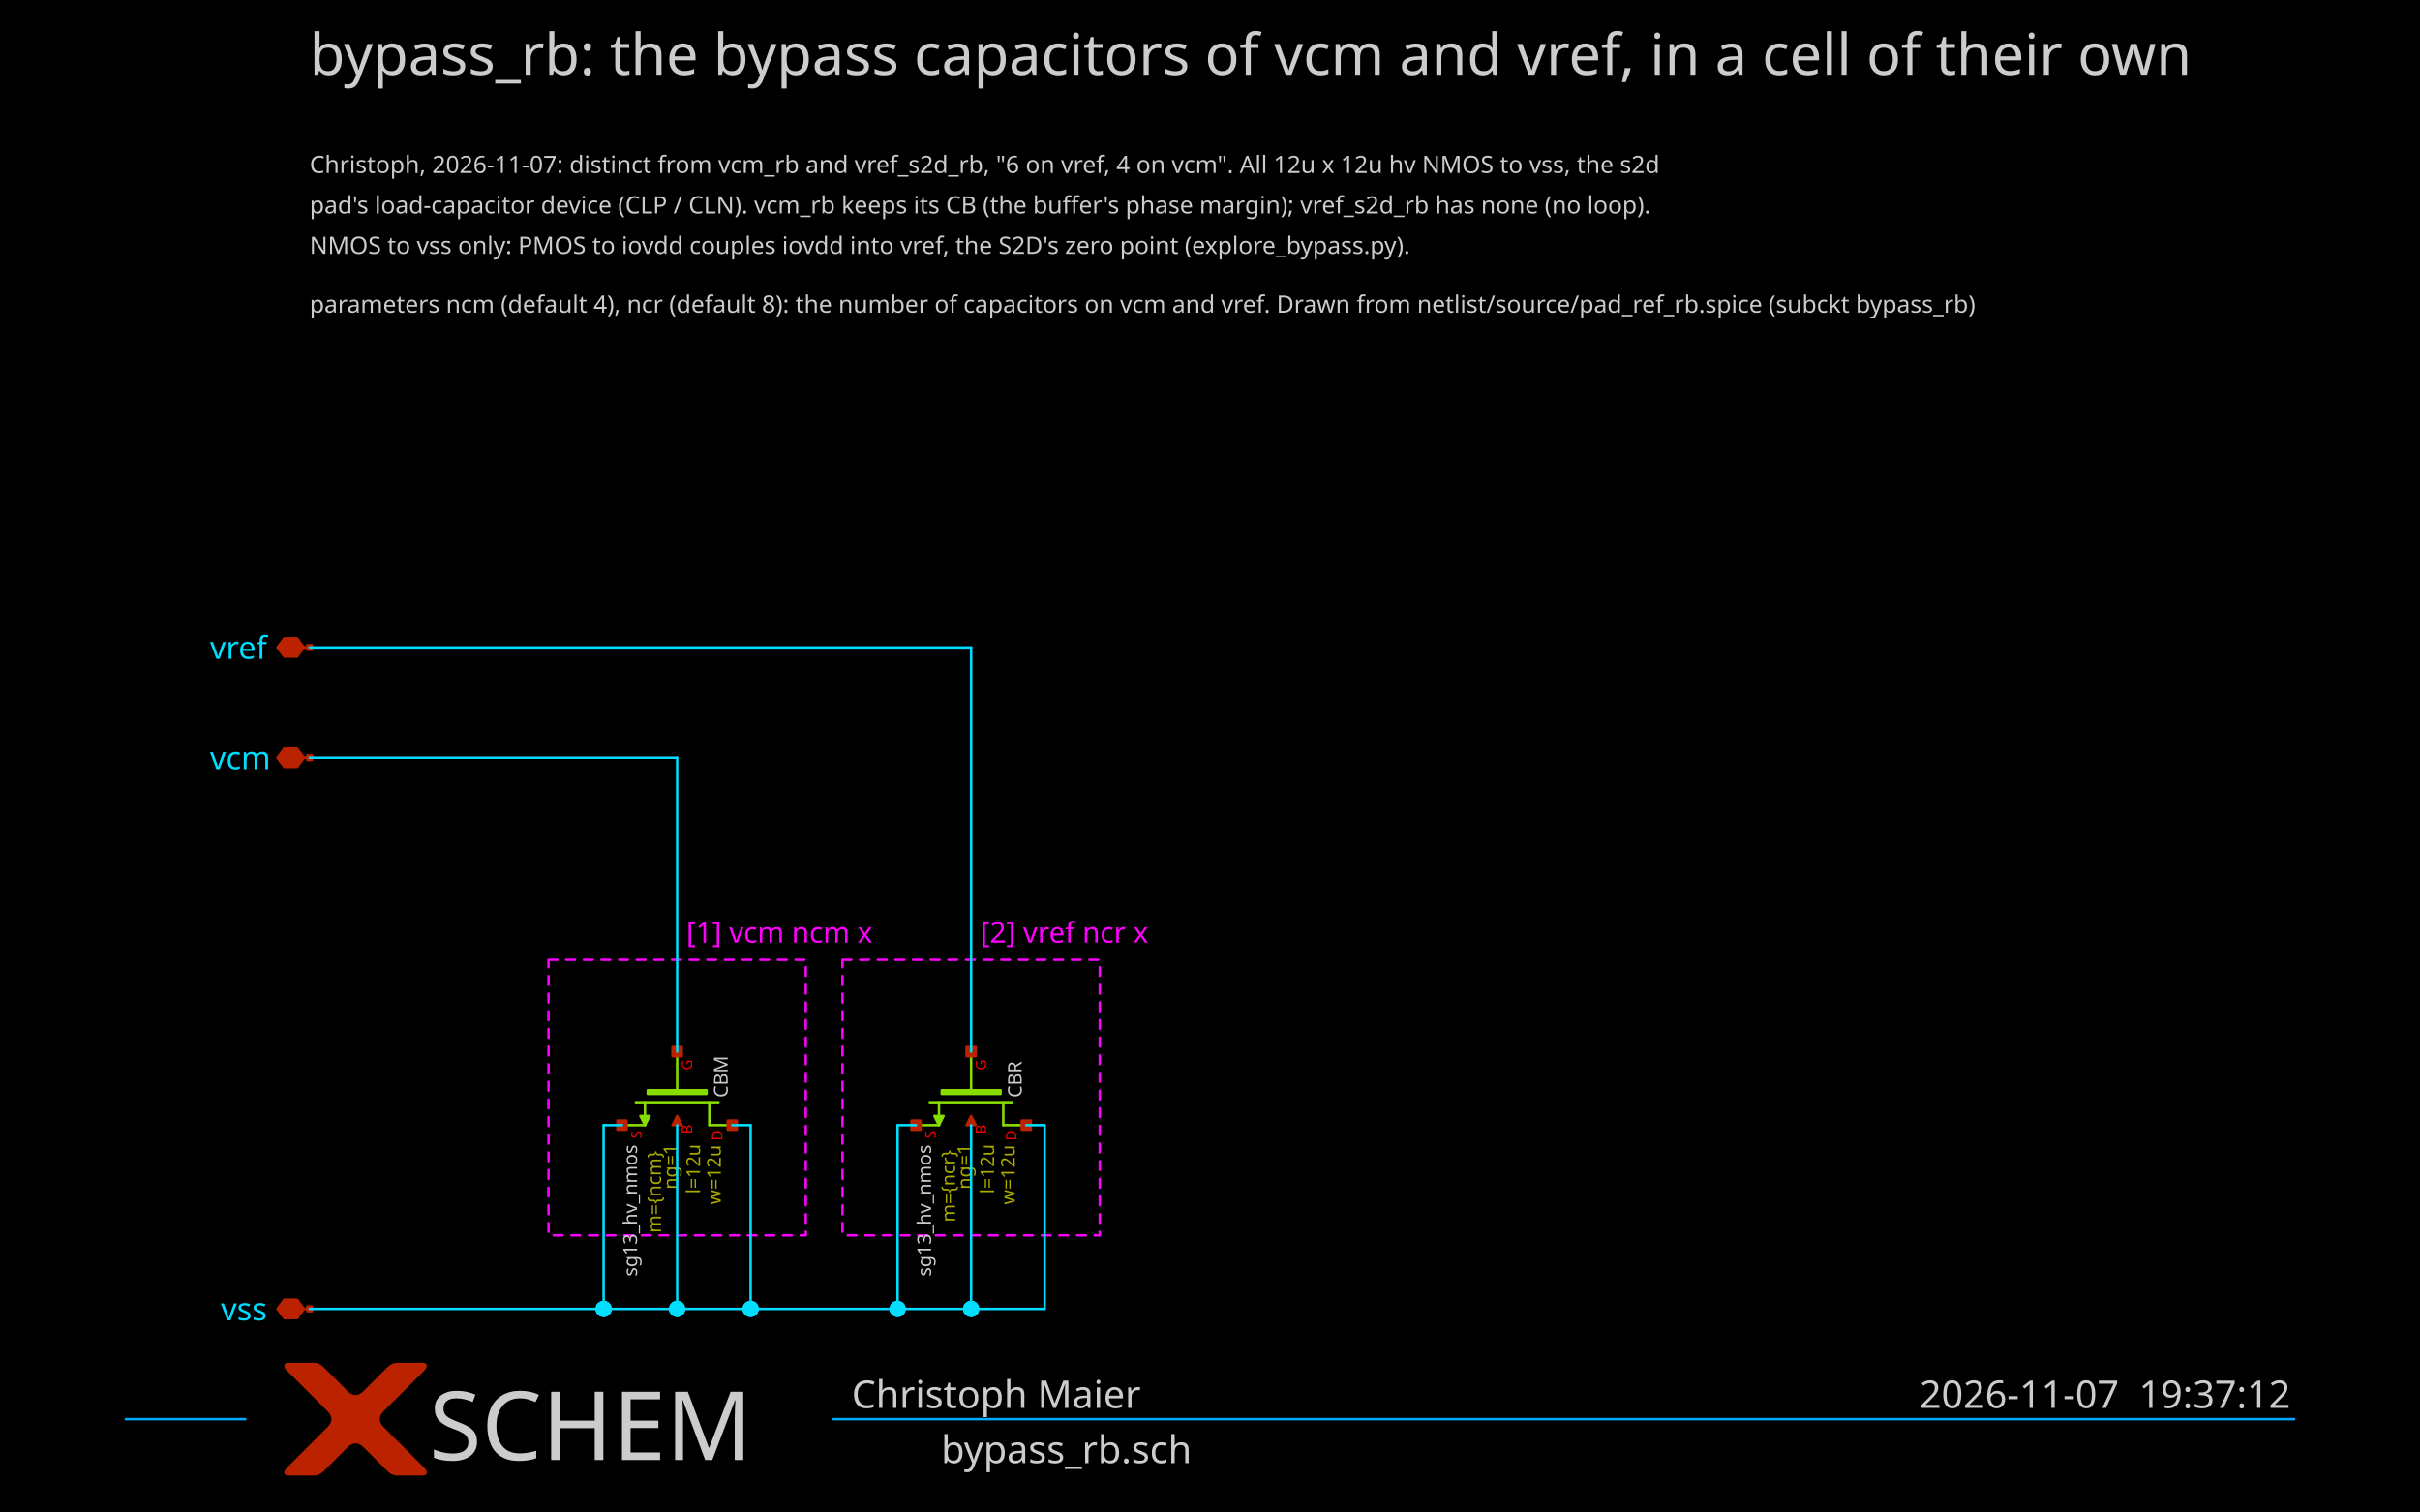
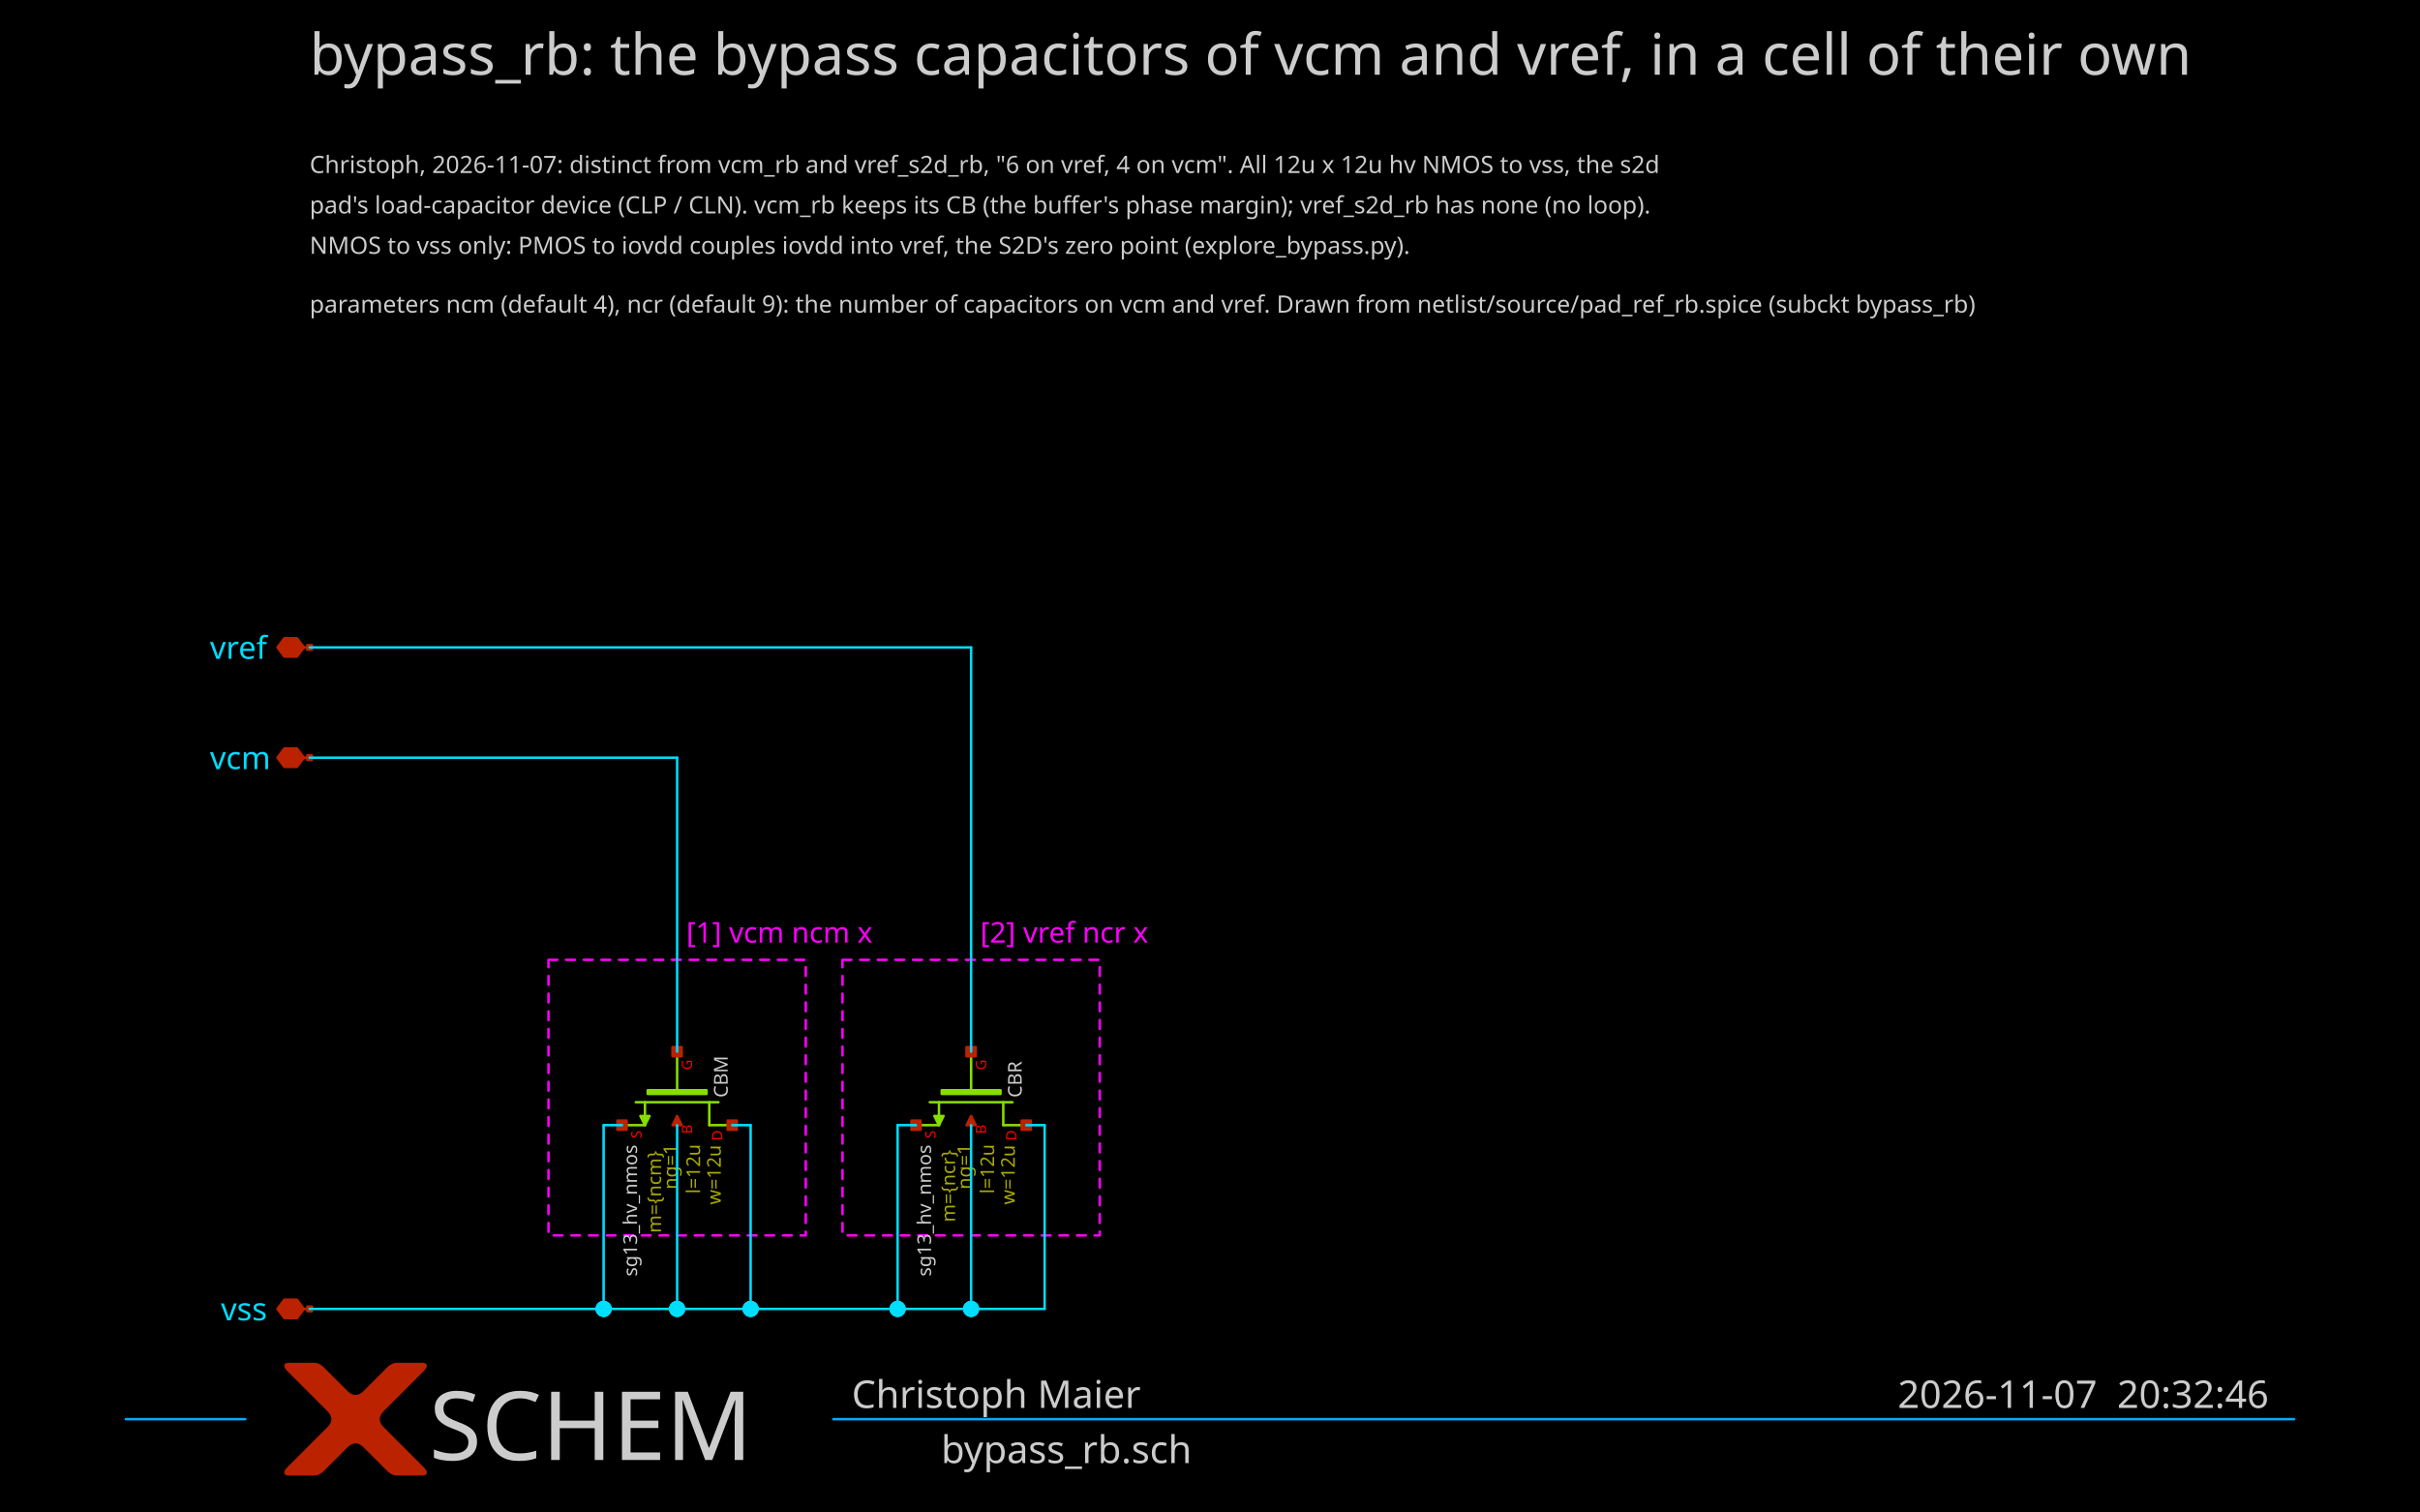
<svg xmlns="http://www.w3.org/2000/svg" width="1111" height="694" version="1.1">
  <style type="text/css">
.l0{
  fill: #000000;
  stroke: #000000;
  stroke-linecap:round;
  stroke-linejoin:round;
  stroke-width: 1.139;
}
.l1{
  fill: #00ddff;
  stroke: #00ddff;
  stroke-linecap:round;
  stroke-linejoin:round;
  stroke-width: 1.139;
}
.l2{
  fill: #4f4f4f; fill-opacity: 0.2;
  stroke: #4f4f4f;
  stroke-linecap:round;
  stroke-linejoin:round;
  stroke-width: 1.139;
}
.l3{
  fill: #cccccc; fill-opacity: 0.5;
  stroke: #cccccc;
  stroke-linecap:round;
  stroke-linejoin:round;
  stroke-width: 1.139;
}
.l4{
  fill: #88dd00;
  stroke: #88dd00;
  stroke-linecap:round;
  stroke-linejoin:round;
  stroke-width: 1.139;
}
.l5{
  fill: #bb2200;
  stroke: #bb2200;
  stroke-linecap:round;
  stroke-linejoin:round;
  stroke-width: 1.139;
}
.l6{
  fill: #00aaff; fill-opacity: 0.5;
  stroke: #00aaff;
  stroke-linecap:round;
  stroke-linejoin:round;
  stroke-width: 1.139;
}
.l7{
  fill: #ff0000; fill-opacity: 0.5;
  stroke: #ff0000;
  stroke-linecap:round;
  stroke-linejoin:round;
  stroke-width: 1.139;
}
.l8{
  fill: #ffff00; fill-opacity: 0.5;
  stroke: #ffff00;
  stroke-linecap:round;
  stroke-linejoin:round;
  stroke-width: 1.139;
}
.l9{
  fill: #ffffff; fill-opacity: 0.5;
  stroke: #ffffff;
  stroke-linecap:round;
  stroke-linejoin:round;
  stroke-width: 1.139;
}
.l10{
  fill: #ff00ff;
  stroke: #ff00ff;
  stroke-linecap:round;
  stroke-linejoin:round;
  stroke-width: 1.139;
}
.l11{
  fill: #00ff00; fill-opacity: 0.5;
  stroke: #00ff00;
  stroke-linecap:round;
  stroke-linejoin:round;
  stroke-width: 1.139;
}
.l12{
  fill: #0044ff; fill-opacity: 0.5;
  stroke: #0044ff;
  stroke-linecap:round;
  stroke-linejoin:round;
  stroke-width: 1.139;
}
.l13{
  fill: #aaaa00; fill-opacity: 0.5;
  stroke: #aaaa00;
  stroke-linecap:round;
  stroke-linejoin:round;
  stroke-width: 1.139;
}
.l14{
  fill: #aaccaa; fill-opacity: 0.2;
  stroke: #aaccaa;
  stroke-linecap:round;
  stroke-linejoin:round;
  stroke-width: 1.139;
}
.l15{
  fill: #ff7777; fill-opacity: 0.5;
  stroke: #ff7777;
  stroke-linecap:round;
  stroke-linejoin:round;
  stroke-width: 1.139;
}
.l16{
  fill: #bfff81; fill-opacity: 0.5;
  stroke: #bfff81;
  stroke-linecap:round;
  stroke-linejoin:round;
  stroke-width: 1.139;
}
.l17{
  fill: #00ffcc; fill-opacity: 0.2;
  stroke: #00ffcc;
  stroke-linecap:round;
  stroke-linejoin:round;
  stroke-width: 1.139;
}
.l18{
  fill: #ce0097; fill-opacity: 0.5;
  stroke: #ce0097;
  stroke-linecap:round;
  stroke-linejoin:round;
  stroke-width: 1.139;
}
.l19{
  fill: #d2d46b; fill-opacity: 0.2;
  stroke: #d2d46b;
  stroke-linecap:round;
  stroke-linejoin:round;
  stroke-width: 1.139;
}
.l20{
  fill: #ef6158; fill-opacity: 0.2;
  stroke: #ef6158;
  stroke-linecap:round;
  stroke-linejoin:round;
  stroke-width: 1.139;
}
.l21{
  fill: #fdb200; fill-opacity: 0.2;
  stroke: #fdb200;
  stroke-linecap:round;
  stroke-linejoin:round;
  stroke-width: 1.139;
}
text {font-family: Sans-Serif;}
</style>
  <rect class="l0" x="0" y="0" width="1111" height="694" />
  <path class="l4" d="M291.88 506.016L329.841 506.016" />
  <path class="l4" d="M325.623 516.56L336.168 516.56" />
  <path class="l4" d="M285.553 516.56L296.098 516.56" />
  <path class="l4" d="M296.098 506.016L296.098 516.56" />
  <path class="l4" d="M325.623 506.016L325.623 516.56" />
  <path class="l4" d="M310.861 482.817L310.861 501.376" />
  <path class="l4" d="M293.989 512.342L296.098 516.56L298.207 512.342L293.989 512.342" />
  <path class="l4" d="M297.363 500.532L324.358 500.532L324.358 502.219L297.363 502.219L297.363 500.532z" />
  <path class="l4" d="M426.853 506.016L464.815 506.016" />
  <path class="l4" d="M460.597 516.56L471.142 516.56" />
  <path class="l4" d="M420.527 516.56L431.071 516.56" />
  <path class="l4" d="M431.071 506.016L431.071 516.56" />
  <path class="l4" d="M460.597 506.016L460.597 516.56" />
  <path class="l4" d="M445.834 482.817L445.834 501.376" />
  <path class="l4" d="M428.962 512.342L431.071 516.56L433.18 512.342L428.962 512.342" />
  <path class="l4" d="M432.337 500.532L459.331 500.532L459.331 502.219L432.337 502.219L432.337 500.532z" />
  <path class="l5" d="M139.508 600.919L142.144 600.919" />
  <path class="l5" d="M130.545 605.137L127.381 600.919L130.545 596.701L136.344 596.701L139.508 600.919L136.344 605.137L130.545 605.137" />
  <path class="l5" d="M141.089 599.864L143.198 599.864L143.198 601.973L141.089 601.973L141.089 599.864z" />
  <path class="l5" d="M139.508 347.844L142.144 347.844" />
  <path class="l5" d="M130.545 352.062L127.381 347.844L130.545 343.626L136.344 343.626L139.508 347.844L136.344 352.062L130.545 352.062" />
  <path class="l5" d="M141.089 346.789L143.198 346.789L143.198 348.898L141.089 348.898L141.089 346.789z" />
  <path class="l5" d="M139.508 297.229L142.144 297.229" />
  <path class="l5" d="M130.545 301.446L127.381 297.229L130.545 293.011L136.344 293.011L139.508 297.229L136.344 301.446L130.545 301.446" />
  <path class="l5" d="M141.089 296.174L143.198 296.174L143.198 298.283L141.089 298.283L141.089 296.174z" />
  <path class="l5" d="M308.752 516.56L310.861 512.342L312.97 516.56L308.752 516.56" />
  <path class="l5" d="M334.059 514.451L338.277 514.451L338.277 518.669L334.059 518.669L334.059 514.451z" />
  <path class="l5" d="M308.752 480.708L312.97 480.708L312.97 484.926L308.752 484.926L308.752 480.708z" />
  <path class="l5" d="M283.444 514.451L287.662 514.451L287.662 518.669L283.444 518.669L283.444 514.451z" />
  <path class="l5" d="M310.795 516.494L310.927 516.494L310.927 516.626L310.795 516.626L310.795 516.494z" />
  <path class="l5" d="M443.725 516.56L445.834 512.342L447.943 516.56L443.725 516.56" />
  <path class="l5" d="M469.033 514.451L473.251 514.451L473.251 518.669L469.033 518.669L469.033 514.451z" />
  <path class="l5" d="M443.725 480.708L447.943 480.708L447.943 484.926L443.725 484.926L443.725 480.708z" />
  <path class="l5" d="M418.418 514.451L422.636 514.451L422.636 518.669L418.418 518.669L418.418 514.451z" />
  <path class="l5" d="M445.768 516.494L445.9 516.494L445.9 516.626L445.768 516.626L445.768 516.494z" />
  <path class="l5" d="M184.323 638.88L184.059 639.144L183.796 639.407L183.532 639.671L183.269 639.935L183.005 640.198L182.741 640.462L182.478 640.725L182.214 640.989L181.95 641.253L181.687 641.516L181.423 641.78L181.16 642.043L180.896 642.307L180.632 642.571L180.369 642.834L180.105 643.098L179.842 643.362L179.578 643.625L179.314 643.889L179.051 644.152L178.787 644.416L178.523 644.68L178.26 644.943L177.996 645.207L177.733 645.471L177.469 645.734L177.205 645.998L176.942 646.261L176.678 646.525L176.414 646.789L176.151 647.052L175.887 647.316L175.887 647.316L175.632 647.58L175.393 647.843L175.171 648.107L174.965 648.37L174.775 648.634L174.602 648.898L174.446 649.161L174.305 649.425L174.182 649.688L174.075 649.952L173.984 650.216L173.91 650.479L173.852 650.743L173.811 651.007L173.786 651.27L173.778 651.534L173.786 651.797L173.811 652.061L173.852 652.325L173.91 652.588L173.984 652.852L174.075 653.116L174.182 653.379L174.305 653.643L174.446 653.906L174.602 654.17L174.775 654.434L174.965 654.697L175.171 654.961L175.393 655.224L175.632 655.488L175.887 655.752L175.887 655.752L176.152 656.016L176.419 656.283L176.687 656.552L176.958 656.823L177.231 657.096L177.506 657.371L177.783 657.648L178.062 657.927L178.343 658.208L178.626 658.491L178.912 658.776L179.199 659.063L179.488 659.353L179.78 659.644L180.073 659.938L180.369 660.233L180.666 660.531L180.966 660.831L181.268 661.132L181.572 661.436L181.877 661.742L182.185 662.05L182.495 662.36L182.807 662.672L183.121 662.986L183.437 663.302L183.756 663.62L184.076 663.94L184.398 664.263L184.723 664.587L185.049 664.914L185.378 665.242L185.378 665.242L185.705 665.57L186.028 665.893L186.348 666.212L186.663 666.527L186.974 666.838L187.281 667.145L187.583 667.448L187.882 667.746L188.176 668.041L188.467 668.331L188.753 668.618L189.035 668.9L189.313 669.178L189.587 669.452L189.857 669.722L190.123 669.987L190.384 670.249L190.642 670.506L190.895 670.76L191.144 671.009L191.389 671.254L191.63 671.495L191.867 671.732L192.1 671.964L192.328 672.193L192.553 672.417L192.773 672.638L192.99 672.854L193.202 673.066L193.41 673.274L193.614 673.478L193.813 673.678L193.813 673.678L194.005 673.873L194.184 674.061L194.351 674.243L194.505 674.419L194.647 674.589L194.777 674.753L194.895 674.911L195 675.062L195.092 675.207L195.173 675.346L195.241 675.479L195.296 675.606L195.339 675.726L195.37 675.84L195.389 675.949L195.395 676.05L195.389 676.146L195.37 676.236L195.339 676.319L195.296 676.396L195.241 676.468L195.173 676.532L195.092 676.591L195 676.644L194.895 676.69L194.777 676.73L194.647 676.764L194.505 676.792L194.351 676.814L194.184 676.829L194.005 676.838L193.813 676.841L193.813 676.841L193.616 676.841L193.418 676.841L193.22 676.841L193.023 676.841L192.825 676.841L192.627 676.841L192.429 676.841L192.232 676.841L192.034 676.841L191.836 676.841L191.639 676.841L191.441 676.841L191.243 676.841L191.045 676.841L190.848 676.841L190.65 676.841L190.452 676.841L190.255 676.841L190.057 676.841L189.859 676.841L189.661 676.841L189.464 676.841L189.266 676.841L189.068 676.841L188.871 676.841L188.673 676.841L188.475 676.841L188.277 676.841L188.08 676.841L187.882 676.841L187.684 676.841L187.486 676.841L187.486 676.841L187.29 676.841L187.095 676.841L186.903 676.841L186.712 676.841L186.524 676.841L186.337 676.841L186.153 676.841L185.971 676.841L185.79 676.841L185.612 676.841L185.436 676.841L185.262 676.841L185.09 676.841L184.92 676.841L184.752 676.841L184.587 676.841L184.423 676.841L184.261 676.841L184.102 676.841L183.944 676.841L183.789 676.841L183.635 676.841L183.484 676.841L183.334 676.841L183.187 676.841L183.042 676.841L182.899 676.841L182.758 676.841L182.619 676.841L182.482 676.841L182.347 676.841L182.214 676.841L182.214 676.841L182.082 676.839L181.95 676.833L181.819 676.823L181.687 676.808L181.555 676.79L181.423 676.767L181.291 676.74L181.16 676.71L181.028 676.675L180.896 676.635L180.764 676.592L180.632 676.545L180.501 676.493L180.369 676.438L180.237 676.378L180.105 676.314L179.973 676.246L179.842 676.174L179.71 676.098L179.578 676.018L179.446 675.933L179.314 675.845L179.182 675.752L179.051 675.655L178.919 675.554L178.787 675.449L178.655 675.34L178.523 675.227L178.392 675.109L178.26 674.988L178.128 674.862L177.996 674.732L177.996 674.732L177.864 674.601L177.733 674.469L177.601 674.337L177.469 674.205L177.337 674.073L177.205 673.942L177.074 673.81L176.942 673.678L176.81 673.546L176.678 673.414L176.546 673.282L176.414 673.151L176.283 673.019L176.151 672.887L176.019 672.755L175.887 672.623L175.755 672.492L175.624 672.36L175.492 672.228L175.36 672.096L175.228 671.964L175.096 671.833L174.965 671.701L174.833 671.569L174.701 671.437L174.569 671.305L174.437 671.173L174.305 671.042L174.174 670.91L174.042 670.778L173.91 670.646L173.778 670.514L173.778 670.514L173.644 670.381L173.506 670.243L173.364 670.1L173.218 669.954L173.068 669.804L172.913 669.649L172.755 669.491L172.592 669.328L172.425 669.161L172.254 668.99L172.079 668.815L171.9 668.636L171.717 668.453L171.529 668.265L171.338 668.074L171.142 667.878L170.942 667.678L170.738 667.475L170.53 667.267L170.318 667.054L170.102 666.838L169.882 666.618L169.657 666.393L169.429 666.165L169.196 665.932L168.959 665.695L168.718 665.454L168.473 665.209L168.224 664.96L167.97 664.707L167.713 664.449L167.451 664.188L167.451 664.188L167.188 663.932L166.924 663.693L166.661 663.471L166.397 663.265L166.133 663.075L165.87 662.902L165.606 662.746L165.342 662.606L165.079 662.482L164.815 662.375L164.552 662.285L164.288 662.21L164.024 662.153L163.761 662.112L163.497 662.087L163.233 662.079L162.97 662.087L162.706 662.112L162.443 662.153L162.179 662.21L161.915 662.285L161.652 662.375L161.388 662.482L161.124 662.606L160.861 662.746L160.597 662.902L160.334 663.075L160.07 663.265L159.806 663.471L159.543 663.693L159.279 663.932L159.016 664.188L159.016 664.188L158.754 664.449L158.497 664.707L158.243 664.96L157.994 665.209L157.749 665.454L157.508 665.695L157.271 665.932L157.038 666.165L156.81 666.393L156.585 666.618L156.365 666.838L156.149 667.054L155.937 667.267L155.729 667.475L155.525 667.678L155.325 667.878L155.129 668.074L154.938 668.265L154.75 668.453L154.567 668.636L154.388 668.815L154.213 668.99L154.042 669.161L153.875 669.328L153.712 669.491L153.554 669.649L153.399 669.804L153.249 669.954L153.103 670.1L152.961 670.243L152.823 670.381L152.689 670.514L152.689 670.514L152.557 670.646L152.425 670.778L152.293 670.91L152.161 671.042L152.03 671.173L151.898 671.305L151.766 671.437L151.634 671.569L151.502 671.701L151.371 671.833L151.239 671.964L151.107 672.096L150.975 672.228L150.843 672.36L150.712 672.492L150.58 672.623L150.448 672.755L150.316 672.887L150.184 673.019L150.052 673.151L149.921 673.282L149.789 673.414L149.657 673.546L149.525 673.678L149.393 673.81L149.262 673.942L149.13 674.073L148.998 674.205L148.866 674.337L148.734 674.469L148.603 674.601L148.471 674.732L148.471 674.732L148.339 674.862L148.207 674.988L148.075 675.109L147.943 675.227L147.812 675.34L147.68 675.449L147.548 675.554L147.416 675.655L147.284 675.752L147.153 675.845L147.021 675.933L146.889 676.018L146.757 676.098L146.625 676.174L146.494 676.246L146.362 676.314L146.23 676.378L146.098 676.438L145.966 676.493L145.835 676.545L145.703 676.592L145.571 676.635L145.439 676.675L145.307 676.71L145.175 676.74L145.044 676.767L144.912 676.79L144.78 676.808L144.648 676.823L144.516 676.833L144.385 676.839L144.253 676.841L144.253 676.841L144.12 676.841L143.985 676.841L143.848 676.841L143.709 676.841L143.568 676.841L143.425 676.841L143.28 676.841L143.132 676.841L142.983 676.841L142.832 676.841L142.678 676.841L142.523 676.841L142.365 676.841L142.206 676.841L142.044 676.841L141.88 676.841L141.714 676.841L141.547 676.841L141.377 676.841L141.205 676.841L141.031 676.841L140.855 676.841L140.676 676.841L140.496 676.841L140.314 676.841L140.13 676.841L139.943 676.841L139.755 676.841L139.564 676.841L139.372 676.841L139.177 676.841L138.98 676.841L138.98 676.841L138.783 676.841L138.585 676.841L138.387 676.841L138.19 676.841L137.992 676.841L137.794 676.841L137.596 676.841L137.399 676.841L137.201 676.841L137.003 676.841L136.806 676.841L136.608 676.841L136.41 676.841L136.212 676.841L136.015 676.841L135.817 676.841L135.619 676.841L135.422 676.841L135.224 676.841L135.026 676.841L134.828 676.841L134.631 676.841L134.433 676.841L134.235 676.841L134.038 676.841L133.84 676.841L133.642 676.841L133.444 676.841L133.247 676.841L133.049 676.841L132.851 676.841L132.654 676.841L132.654 676.841L132.462 676.838L132.283 676.829L132.116 676.814L131.962 676.792L131.819 676.764L131.69 676.73L131.572 676.69L131.467 676.644L131.375 676.591L131.294 676.532L131.226 676.468L131.171 676.396L131.127 676.319L131.097 676.236L131.078 676.146L131.072 676.05L131.078 675.949L131.097 675.84L131.127 675.726L131.171 675.606L131.226 675.479L131.294 675.346L131.375 675.207L131.467 675.062L131.572 674.911L131.69 674.753L131.819 674.589L131.962 674.419L132.116 674.243L132.283 674.061L132.462 673.873L132.654 673.678L132.654 673.678L132.853 673.478L133.057 673.274L133.265 673.066L133.477 672.854L133.694 672.638L133.914 672.417L134.138 672.193L134.367 671.964L134.6 671.732L134.837 671.495L135.078 671.254L135.323 671.009L135.572 670.76L135.825 670.506L136.083 670.249L136.344 669.987L136.61 669.722L136.88 669.452L137.154 669.178L137.432 668.9L137.714 668.618L138 668.331L138.29 668.041L138.585 667.746L138.884 667.448L139.186 667.145L139.493 666.838L139.804 666.527L140.119 666.212L140.439 665.893L140.762 665.57L141.089 665.242L141.089 665.242L141.418 664.914L141.744 664.587L142.069 664.263L142.391 663.94L142.711 663.62L143.029 663.302L143.346 662.986L143.66 662.672L143.972 662.36L144.282 662.05L144.59 661.742L144.895 661.436L145.199 661.132L145.501 660.831L145.801 660.531L146.098 660.233L146.394 659.938L146.687 659.644L146.979 659.353L147.268 659.063L147.555 658.776L147.841 658.491L148.124 658.208L148.405 657.927L148.684 657.648L148.961 657.371L149.236 657.096L149.509 656.823L149.78 656.552L150.048 656.283L150.315 656.016L150.58 655.752L150.58 655.752L150.835 655.488L151.074 655.224L151.296 654.961L151.502 654.697L151.692 654.434L151.865 654.17L152.021 653.906L152.161 653.643L152.285 653.379L152.392 653.116L152.483 652.852L152.557 652.588L152.615 652.325L152.656 652.061L152.68 651.797L152.689 651.534L152.68 651.27L152.656 651.007L152.615 650.743L152.557 650.479L152.483 650.216L152.392 649.952L152.285 649.688L152.161 649.425L152.021 649.161L151.865 648.898L151.692 648.634L151.502 648.37L151.296 648.107L151.074 647.843L150.835 647.58L150.58 647.316L150.58 647.316L150.315 647.051L150.048 646.785L149.78 646.516L149.509 646.245L149.236 645.972L148.961 645.697L148.684 645.42L148.405 645.141L148.124 644.86L147.841 644.577L147.555 644.291L147.268 644.004L146.979 643.715L146.687 643.423L146.394 643.13L146.098 642.834L145.801 642.537L145.501 642.237L145.199 641.935L144.895 641.632L144.59 641.326L144.282 641.018L143.972 640.708L143.66 640.396L143.346 640.082L143.029 639.766L142.711 639.447L142.391 639.127L142.069 638.805L141.744 638.481L141.418 638.154L141.089 637.826L141.089 637.826L140.762 637.498L140.439 637.175L140.119 636.856L139.804 636.54L139.493 636.229L139.186 635.923L138.884 635.62L138.585 635.321L138.29 635.027L138 634.736L137.714 634.45L137.432 634.168L137.154 633.89L136.88 633.616L136.61 633.346L136.344 633.08L136.083 632.819L135.825 632.561L135.572 632.308L135.323 632.059L135.078 631.814L134.837 631.573L134.6 631.336L134.367 631.103L134.138 630.875L133.914 630.65L133.694 630.43L133.477 630.214L133.265 630.001L133.057 629.793L132.853 629.59L132.654 629.39L132.654 629.39L132.462 629.195L132.283 629.007L132.116 628.824L131.962 628.648L131.819 628.478L131.69 628.315L131.572 628.157L131.467 628.006L131.375 627.861L131.294 627.722L131.226 627.589L131.171 627.462L131.127 627.342L131.097 627.227L131.078 627.119L131.072 627.017L131.078 626.921L131.097 626.832L131.127 626.748L131.171 626.671L131.226 626.6L131.294 626.535L131.375 626.477L131.467 626.424L131.572 626.378L131.69 626.338L131.819 626.304L131.962 626.276L132.116 626.254L132.283 626.239L132.462 626.229L132.654 626.226L132.654 626.226L132.851 626.226L133.049 626.226L133.247 626.226L133.444 626.226L133.642 626.226L133.84 626.226L134.038 626.226L134.235 626.226L134.433 626.226L134.631 626.226L134.828 626.226L135.026 626.226L135.224 626.226L135.422 626.226L135.619 626.226L135.817 626.226L136.015 626.226L136.212 626.226L136.41 626.226L136.608 626.226L136.806 626.226L137.003 626.226L137.201 626.226L137.399 626.226L137.596 626.226L137.794 626.226L137.992 626.226L138.19 626.226L138.387 626.226L138.585 626.226L138.783 626.226L138.98 626.226L138.98 626.226L139.177 626.226L139.372 626.226L139.564 626.226L139.755 626.226L139.943 626.226L140.13 626.226L140.314 626.226L140.496 626.226L140.676 626.226L140.855 626.226L141.031 626.226L141.205 626.226L141.377 626.226L141.547 626.226L141.714 626.226L141.88 626.226L142.044 626.226L142.206 626.226L142.365 626.226L142.523 626.226L142.678 626.226L142.832 626.226L142.983 626.226L143.132 626.226L143.28 626.226L143.425 626.226L143.568 626.226L143.709 626.226L143.848 626.226L143.985 626.226L144.12 626.226L144.253 626.226L144.253 626.226L144.385 626.228L144.516 626.235L144.648 626.245L144.78 626.259L144.912 626.278L145.044 626.3L145.175 626.327L145.307 626.358L145.439 626.393L145.571 626.432L145.703 626.475L145.835 626.523L145.966 626.574L146.098 626.63L146.23 626.69L146.362 626.754L146.494 626.821L146.625 626.894L146.757 626.97L146.889 627.05L147.021 627.135L147.153 627.223L147.284 627.316L147.416 627.413L147.548 627.513L147.68 627.619L147.812 627.728L147.943 627.841L148.075 627.958L148.207 628.08L148.339 628.206L148.471 628.335L148.471 628.335L148.603 628.467L148.734 628.599L148.866 628.731L148.998 628.862L149.13 628.994L149.262 629.126L149.393 629.258L149.525 629.39L149.657 629.522L149.789 629.653L149.921 629.785L150.052 629.917L150.184 630.049L150.316 630.181L150.448 630.312L150.58 630.444L150.712 630.576L150.843 630.708L150.975 630.84L151.107 630.971L151.239 631.103L151.371 631.235L151.502 631.367L151.634 631.499L151.766 631.631L151.898 631.762L152.03 631.894L152.161 632.026L152.293 632.158L152.425 632.29L152.557 632.421L152.689 632.553L152.689 632.553L152.823 632.687L152.961 632.825L153.103 632.967L153.249 633.113L153.399 633.264L153.554 633.418L153.712 633.577L153.875 633.739L154.042 633.906L154.213 634.077L154.388 634.252L154.567 634.431L154.75 634.615L154.938 634.802L155.129 634.994L155.325 635.189L155.525 635.389L155.729 635.593L155.937 635.801L156.149 636.013L156.365 636.229L156.585 636.45L156.81 636.674L157.038 636.903L157.271 637.136L157.508 637.372L157.749 637.613L157.994 637.859L158.243 638.108L158.497 638.361L158.754 638.618L159.016 638.88L159.016 638.88L159.279 639.135L159.543 639.374L159.806 639.597L160.07 639.803L160.334 639.992L160.597 640.165L160.861 640.322L161.124 640.462L161.388 640.585L161.652 640.692L161.915 640.783L162.179 640.857L162.443 640.915L162.706 640.956L162.97 640.981L163.233 640.989L163.497 640.981L163.761 640.956L164.024 640.915L164.288 640.857L164.552 640.783L164.815 640.692L165.079 640.585L165.342 640.462L165.606 640.322L165.87 640.165L166.133 639.992L166.397 639.803L166.661 639.597L166.924 639.374L167.188 639.135L167.451 638.88L167.451 638.88L167.713 638.618L167.97 638.361L168.224 638.108L168.473 637.859L168.718 637.613L168.959 637.372L169.196 637.136L169.429 636.903L169.657 636.674L169.882 636.45L170.102 636.229L170.318 636.013L170.53 635.801L170.738 635.593L170.942 635.389L171.142 635.189L171.338 634.994L171.529 634.802L171.717 634.615L171.9 634.431L172.079 634.252L172.254 634.077L172.425 633.906L172.592 633.739L172.755 633.577L172.913 633.418L173.068 633.264L173.218 633.113L173.364 632.967L173.506 632.825L173.644 632.687L173.778 632.553L173.778 632.553L173.91 632.421L174.042 632.29L174.174 632.158L174.305 632.026L174.437 631.894L174.569 631.762L174.701 631.631L174.833 631.499L174.965 631.367L175.096 631.235L175.228 631.103L175.36 630.971L175.492 630.84L175.624 630.708L175.755 630.576L175.887 630.444L176.019 630.312L176.151 630.181L176.283 630.049L176.414 629.917L176.546 629.785L176.678 629.653L176.81 629.522L176.942 629.39L177.074 629.258L177.205 629.126L177.337 628.994L177.469 628.862L177.601 628.731L177.733 628.599L177.864 628.467L177.996 628.335L177.996 628.335L178.128 628.206L178.26 628.08L178.392 627.958L178.523 627.841L178.655 627.728L178.787 627.619L178.919 627.513L179.051 627.413L179.182 627.316L179.314 627.223L179.446 627.135L179.578 627.05L179.71 626.97L179.842 626.894L179.973 626.821L180.105 626.754L180.237 626.69L180.369 626.63L180.501 626.574L180.632 626.523L180.764 626.475L180.896 626.432L181.028 626.393L181.16 626.358L181.291 626.327L181.423 626.3L181.555 626.278L181.687 626.259L181.819 626.245L181.95 626.235L182.082 626.228L182.214 626.226L182.214 626.226L182.347 626.226L182.482 626.226L182.619 626.226L182.758 626.226L182.899 626.226L183.042 626.226L183.187 626.226L183.334 626.226L183.484 626.226L183.635 626.226L183.789 626.226L183.944 626.226L184.102 626.226L184.261 626.226L184.423 626.226L184.587 626.226L184.752 626.226L184.92 626.226L185.09 626.226L185.262 626.226L185.436 626.226L185.612 626.226L185.79 626.226L185.971 626.226L186.153 626.226L186.337 626.226L186.524 626.226L186.712 626.226L186.903 626.226L187.095 626.226L187.29 626.226L187.486 626.226L187.486 626.226L187.684 626.226L187.882 626.226L188.08 626.226L188.277 626.226L188.475 626.226L188.673 626.226L188.871 626.226L189.068 626.226L189.266 626.226L189.464 626.226L189.661 626.226L189.859 626.226L190.057 626.226L190.255 626.226L190.452 626.226L190.65 626.226L190.848 626.226L191.045 626.226L191.243 626.226L191.441 626.226L191.639 626.226L191.836 626.226L192.034 626.226L192.232 626.226L192.429 626.226L192.627 626.226L192.825 626.226L193.023 626.226L193.22 626.226L193.418 626.226L193.616 626.226L193.813 626.226L193.813 626.226L194.005 626.229L194.184 626.239L194.351 626.254L194.505 626.276L194.647 626.304L194.777 626.338L194.895 626.378L195 626.424L195.092 626.477L195.173 626.535L195.241 626.6L195.296 626.671L195.339 626.748L195.37 626.832L195.389 626.921L195.395 627.017L195.389 627.119L195.37 627.227L195.339 627.342L195.296 627.462L195.241 627.589L195.173 627.722L195.092 627.861L195 628.006L194.895 628.157L194.777 628.315L194.647 628.478L194.505 628.648L194.351 628.824L194.184 629.007L194.005 629.195L193.813 629.39L193.813 629.39L193.613 629.591L193.406 629.798L193.192 630.011L192.973 630.23L192.748 630.456L192.516 630.687L192.278 630.925L192.034 631.169L191.784 631.419L191.527 631.676L191.265 631.938L190.996 632.207L190.721 632.482L190.44 632.763L190.153 633.051L189.859 633.344L189.559 633.644L189.254 633.95L188.942 634.262L188.623 634.58L188.299 634.904L187.968 635.235L187.632 635.571L187.289 635.914L186.94 636.263L186.584 636.619L186.223 636.98L185.855 637.348L185.482 637.722L185.102 638.102L184.715 638.488L184.323 638.88" />
  <path class="l6" d="M382.565 651.534L1053.21 651.534" />
  <path class="l6" d="M57.785 651.534L112.618 651.534" />
  <path class="l10" stroke-dasharray="4.049,4.049" style="fill:none;" d="M251.81 440.638L369.912 440.638L369.912 567.175L251.81 567.175L251.81 440.638" />
  <path class="l10" stroke-dasharray="4.049,4.049" style="fill:none;" d="M386.783 440.638L504.885 440.638L504.885 567.175L386.783 567.175L386.783 440.638" />
  <text fill="#00ddff" xml:space="preserve" font-size="14.476" transform="translate(101.404, 606.154)">vss</text>
  <text fill="#00ddff" xml:space="preserve" font-size="14.476" transform="translate(96.4039, 353.079)">vcm</text>
  <text fill="#00ddff" xml:space="preserve" font-size="14.476" transform="translate(96.4039, 302.464)">vref</text>
  <text fill="#cccccc" xml:space="preserve" font-size="8.773" transform="translate(334.071, 503.907) rotate(270)">CBM</text>
  <text fill="#ff0000" xml:space="preserve" font-size="6.58" transform="translate(317.724, 491.253) rotate(270)">G</text>
  <text fill="#cccccc" xml:space="preserve" font-size="8.773" transform="translate(292.465, 585.996) rotate(270)">sg13_hv_nmos</text>
  <text fill="#ff0000" xml:space="preserve" font-size="6.58" transform="translate(294.525, 522.669) rotate(270)">S</text>
  <text fill="#ff0000" xml:space="preserve" font-size="6.58" transform="translate(331.598, 523.669) rotate(270)">D</text>
  <text fill="#ff0000" xml:space="preserve" font-size="6.58" transform="translate(317.724, 520.56) rotate(270)">B</text>
  <text fill="#aaaa00" xml:space="preserve" font-size="8.773" transform="translate(303.491, 566.051) rotate(270)">m={ncm}</text>
  <text fill="#aaaa00" xml:space="preserve" font-size="8.773" transform="translate(310.873, 546.051) rotate(270)">ng=1</text>
  <text fill="#aaaa00" xml:space="preserve" font-size="8.773" transform="translate(321.418, 548.051) rotate(270)">l=12u</text>
  <text fill="#aaaa00" xml:space="preserve" font-size="8.773" transform="translate(330.908, 553.051) rotate(270)">w=12u</text>
  <text fill="#cccccc" xml:space="preserve" font-size="8.773" transform="translate(469.045, 503.907) rotate(270)">CBR</text>
  <text fill="#ff0000" xml:space="preserve" font-size="6.58" transform="translate(452.697, 491.253) rotate(270)">G</text>
  <text fill="#cccccc" xml:space="preserve" font-size="8.773" transform="translate(427.438, 585.996) rotate(270)">sg13_hv_nmos</text>
  <text fill="#ff0000" xml:space="preserve" font-size="6.58" transform="translate(429.499, 522.669) rotate(270)">S</text>
  <text fill="#ff0000" xml:space="preserve" font-size="6.58" transform="translate(466.571, 523.669) rotate(270)">D</text>
  <text fill="#ff0000" xml:space="preserve" font-size="6.58" transform="translate(452.697, 520.56) rotate(270)">B</text>
  <text fill="#aaaa00" xml:space="preserve" font-size="8.773" transform="translate(438.465, 561.051) rotate(270)">m={ncr}</text>
  <text fill="#aaaa00" xml:space="preserve" font-size="8.773" transform="translate(445.846, 546.051) rotate(270)">ng=1</text>
  <text fill="#aaaa00" xml:space="preserve" font-size="8.773" transform="translate(456.391, 548.051) rotate(270)">l=12u</text>
  <text fill="#aaaa00" xml:space="preserve" font-size="8.773" transform="translate(465.881, 553.051) rotate(270)">w=12u</text>
  <text fill="#cccccc" xml:space="preserve" font-size="17.547" transform="translate(391.001, 671.684)">         bypass_rb.sch</text>
  <text fill="#cccccc" xml:space="preserve" font-size="17.547" transform="translate(391.001, 646.376)">Christoph Maier</text>
-   <text fill="#cccccc" xml:space="preserve" font-size="17.547" transform="translate(881.215, 646.376)">2026-11-07  19:37:12</text>
+   <text fill="#cccccc" xml:space="preserve" font-size="17.547" transform="translate(871.215, 646.376)">2026-11-07  20:32:46</text>
  <text fill="#cccccc" xml:space="preserve" font-size="43.866" transform="translate(196.977, 670.275)">SCHEM</text>
  <path class="l1" d="M142.144 347.844L310.861 347.844" />
  <path class="l1" d="M310.861 347.844L310.861 482.817" />
  <path class="l1" d="M142.144 297.229L445.834 297.229" />
  <path class="l1" d="M445.834 297.229L445.834 482.817" />
  <path class="l1" d="M277.117 516.56L285.553 516.56" />
  <path class="l1" d="M277.117 516.56L277.117 600.919" />
  <path class="l1" d="M310.861 516.56L310.861 600.919" />
  <path class="l1" d="M336.168 516.56L344.604 516.56" />
  <path class="l1" d="M344.604 516.56L344.604 600.919" />
  <path class="l1" d="M412.091 516.56L420.527 516.56" />
  <path class="l1" d="M412.091 516.56L412.091 600.919" />
  <path class="l1" d="M445.834 516.56L445.834 600.919" />
  <path class="l1" d="M471.142 516.56L479.577 516.56" />
  <path class="l1" d="M479.577 516.56L479.577 600.919" />
  <path class="l1" d="M445.834 600.919L479.577 600.919" />
  <path class="l1" d="M142.144 600.919L277.117 600.919" />
  <path class="l1" d="M277.117 600.919L310.861 600.919" />
  <path class="l1" d="M310.861 600.919L344.604 600.919" />
  <path class="l1" d="M344.604 600.919L412.091 600.919" />
  <path class="l1" d="M412.091 600.919L445.834 600.919" />
  <circle class="l1" cx="344.604" cy="600.919" r="3.121" />
  <circle class="l1" cx="412.091" cy="600.919" r="3.121" />
  <circle class="l1" cx="445.834" cy="600.919" r="3.121" />
  <circle class="l1" cx="310.861" cy="600.919" r="3.121" />
  <circle class="l1" cx="344.604" cy="600.919" r="3.121" />
  <circle class="l1" cx="277.117" cy="600.919" r="3.121" />
  <circle class="l1" cx="310.861" cy="600.919" r="3.121" />
  <circle class="l1" cx="277.117" cy="600.919" r="3.121" />
  <circle class="l1" cx="344.604" cy="600.919" r="3.121" />
  <circle class="l1" cx="310.861" cy="600.919" r="3.121" />
  <circle class="l1" cx="277.117" cy="600.919" r="3.121" />
  <circle class="l1" cx="412.091" cy="600.919" r="3.121" />
  <circle class="l1" cx="445.834" cy="600.919" r="3.121" />
  <circle class="l1" cx="445.834" cy="600.919" r="3.121" />
  <circle class="l1" cx="412.091" cy="600.919" r="3.121" />
  <text fill="#cccccc" xml:space="preserve" font-size="26.32" transform="translate(142.144, 34.3084)">bypass_rb: the bypass capacitors of vcm and vref, in a cell of their own</text>
  <text fill="#cccccc" xml:space="preserve" font-size="10.967" transform="translate(142.144, 79.4185)">Christoph, 2026-11-07: distinct from vcm_rb and vref_s2d_rb, "6 on vref, 4 on vcm". All 12u x 12u hv NMOS to vss, the s2d</text>
  <text fill="#cccccc" xml:space="preserve" font-size="10.967" transform="translate(142.144, 97.9774)">pad's load-capacitor device (CLP / CLN). vcm_rb keeps its CB (the buffer's phase margin); vref_s2d_rb has none (no loop).</text>
  <text fill="#cccccc" xml:space="preserve" font-size="10.967" transform="translate(142.144, 116.536)">NMOS to vss only: PMOS to iovdd couples iovdd into vref, the S2D's zero point (explore_bypass.py).</text>
-   <text fill="#cccccc" xml:space="preserve" font-size="10.967" transform="translate(142.144, 143.531)">parameters ncm (default 4), ncr (default 8): the number of capacitors on vcm and vref. Drawn from netlist/source/pad_ref_rb.spice (subckt bypass_rb)</text>
+   <text fill="#cccccc" xml:space="preserve" font-size="10.967" transform="translate(142.144, 143.531)">parameters ncm (default 4), ncr (default 9): the number of capacitors on vcm and vref. Drawn from netlist/source/pad_ref_rb.spice (subckt bypass_rb)</text>
  <text fill="#ff00ff" xml:space="preserve" font-size="13.16" transform="translate(315.079, 432.763)">[1] vcm ncm x</text>
  <text fill="#ff00ff" xml:space="preserve" font-size="13.16" transform="translate(450.052, 432.763)">[2] vref ncr x</text>
</svg>
